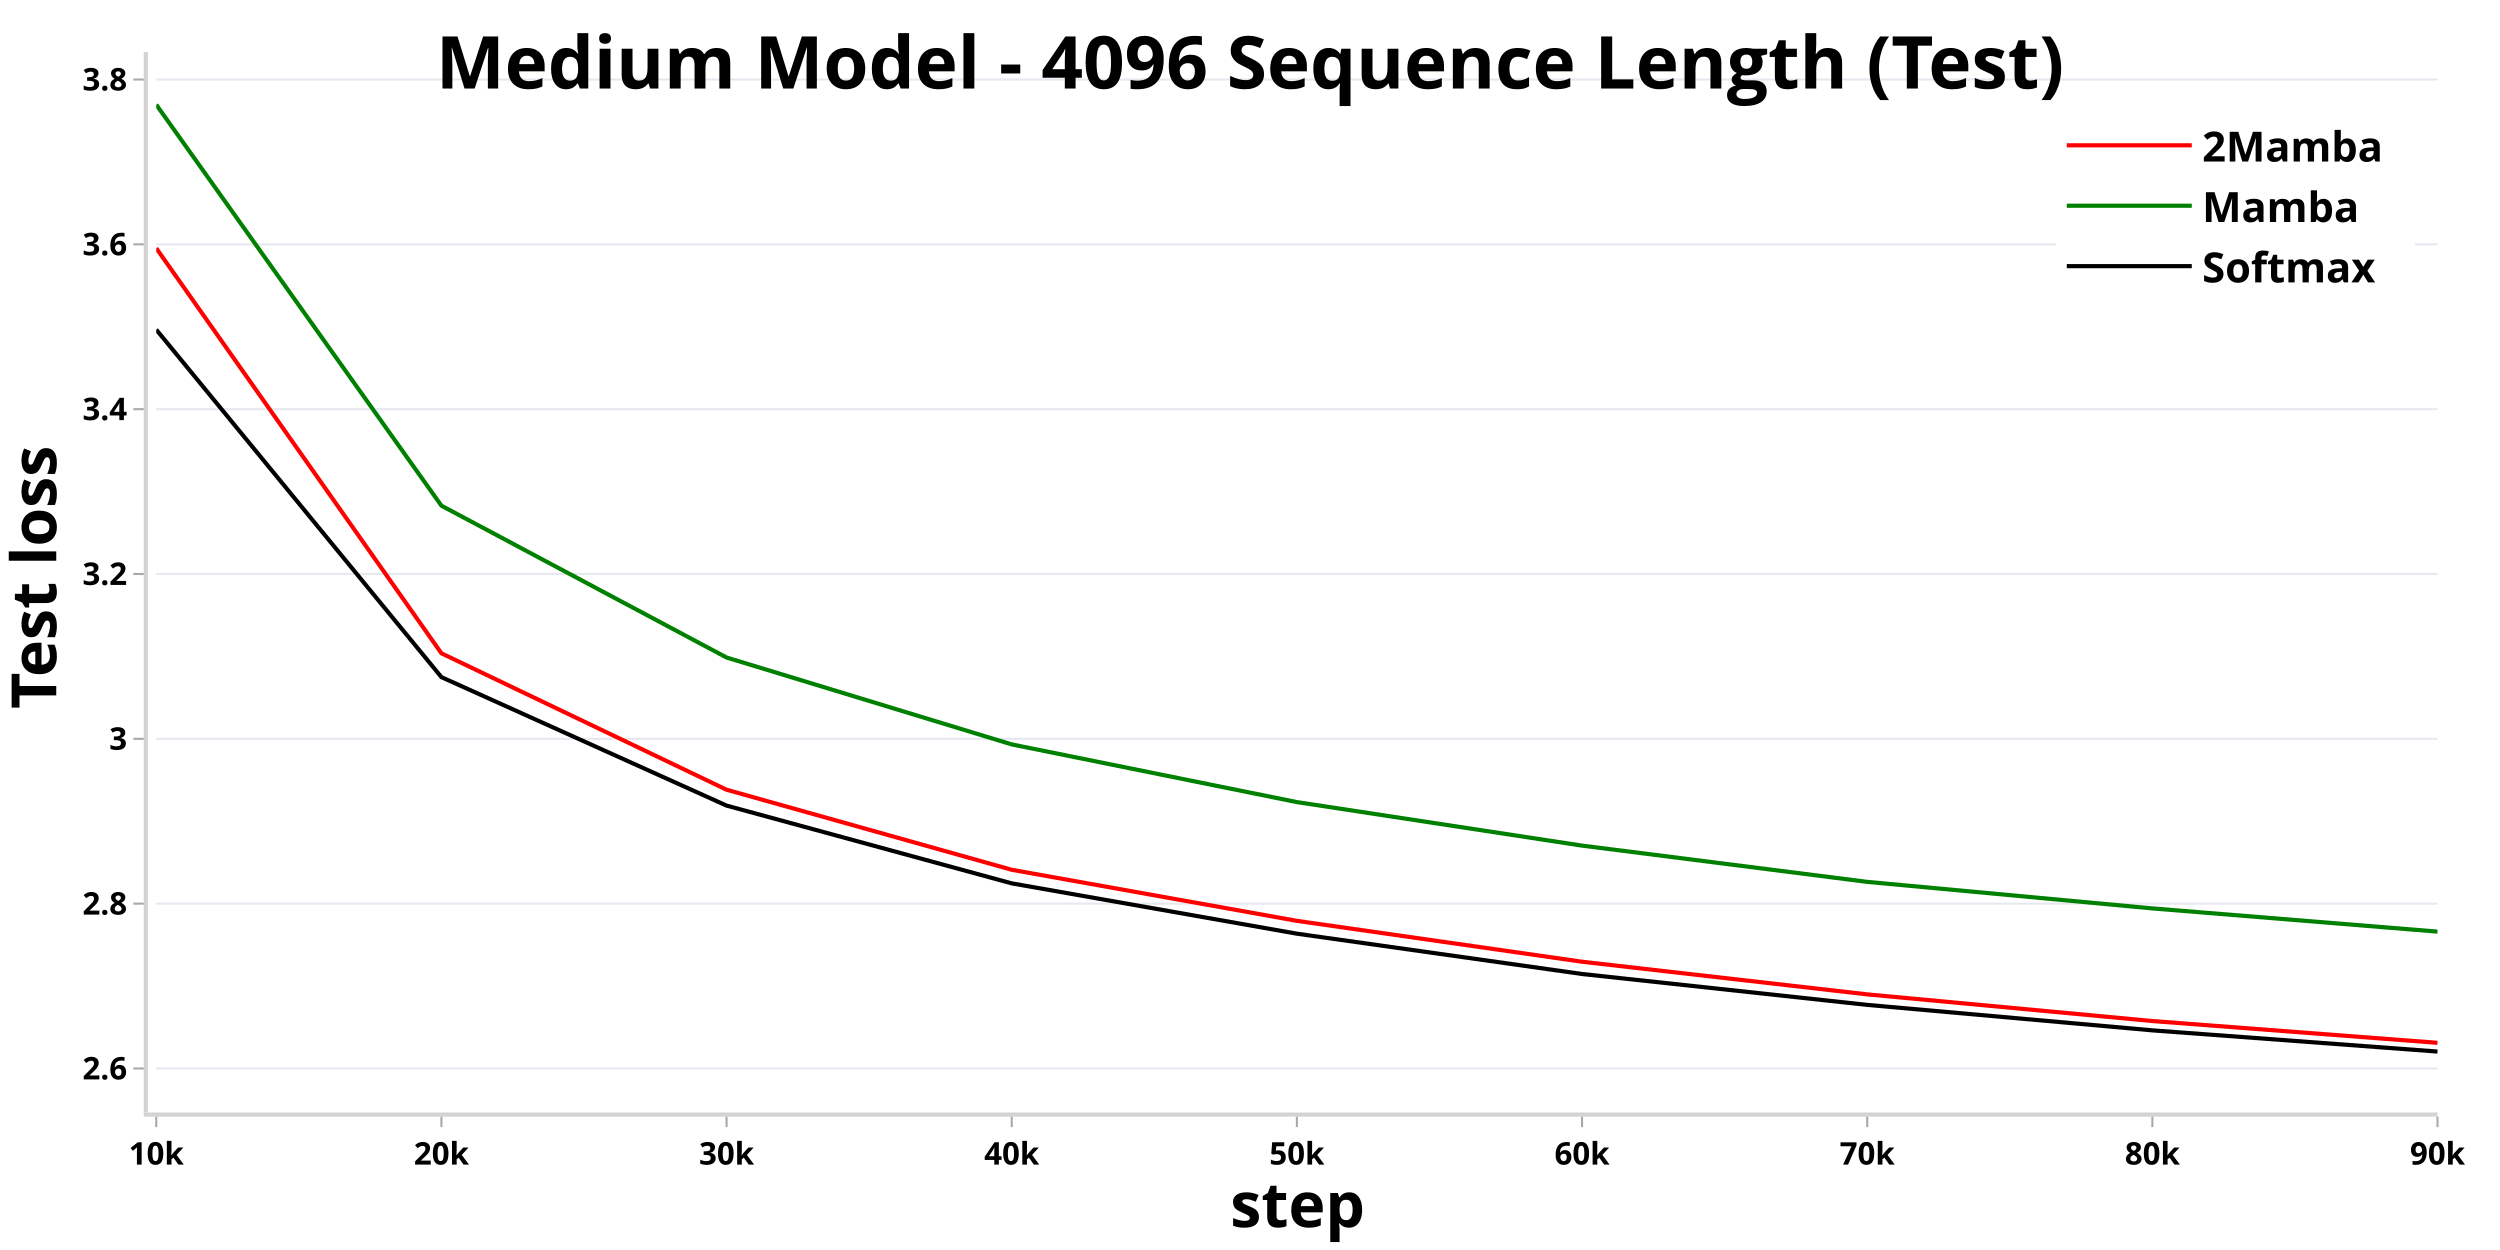
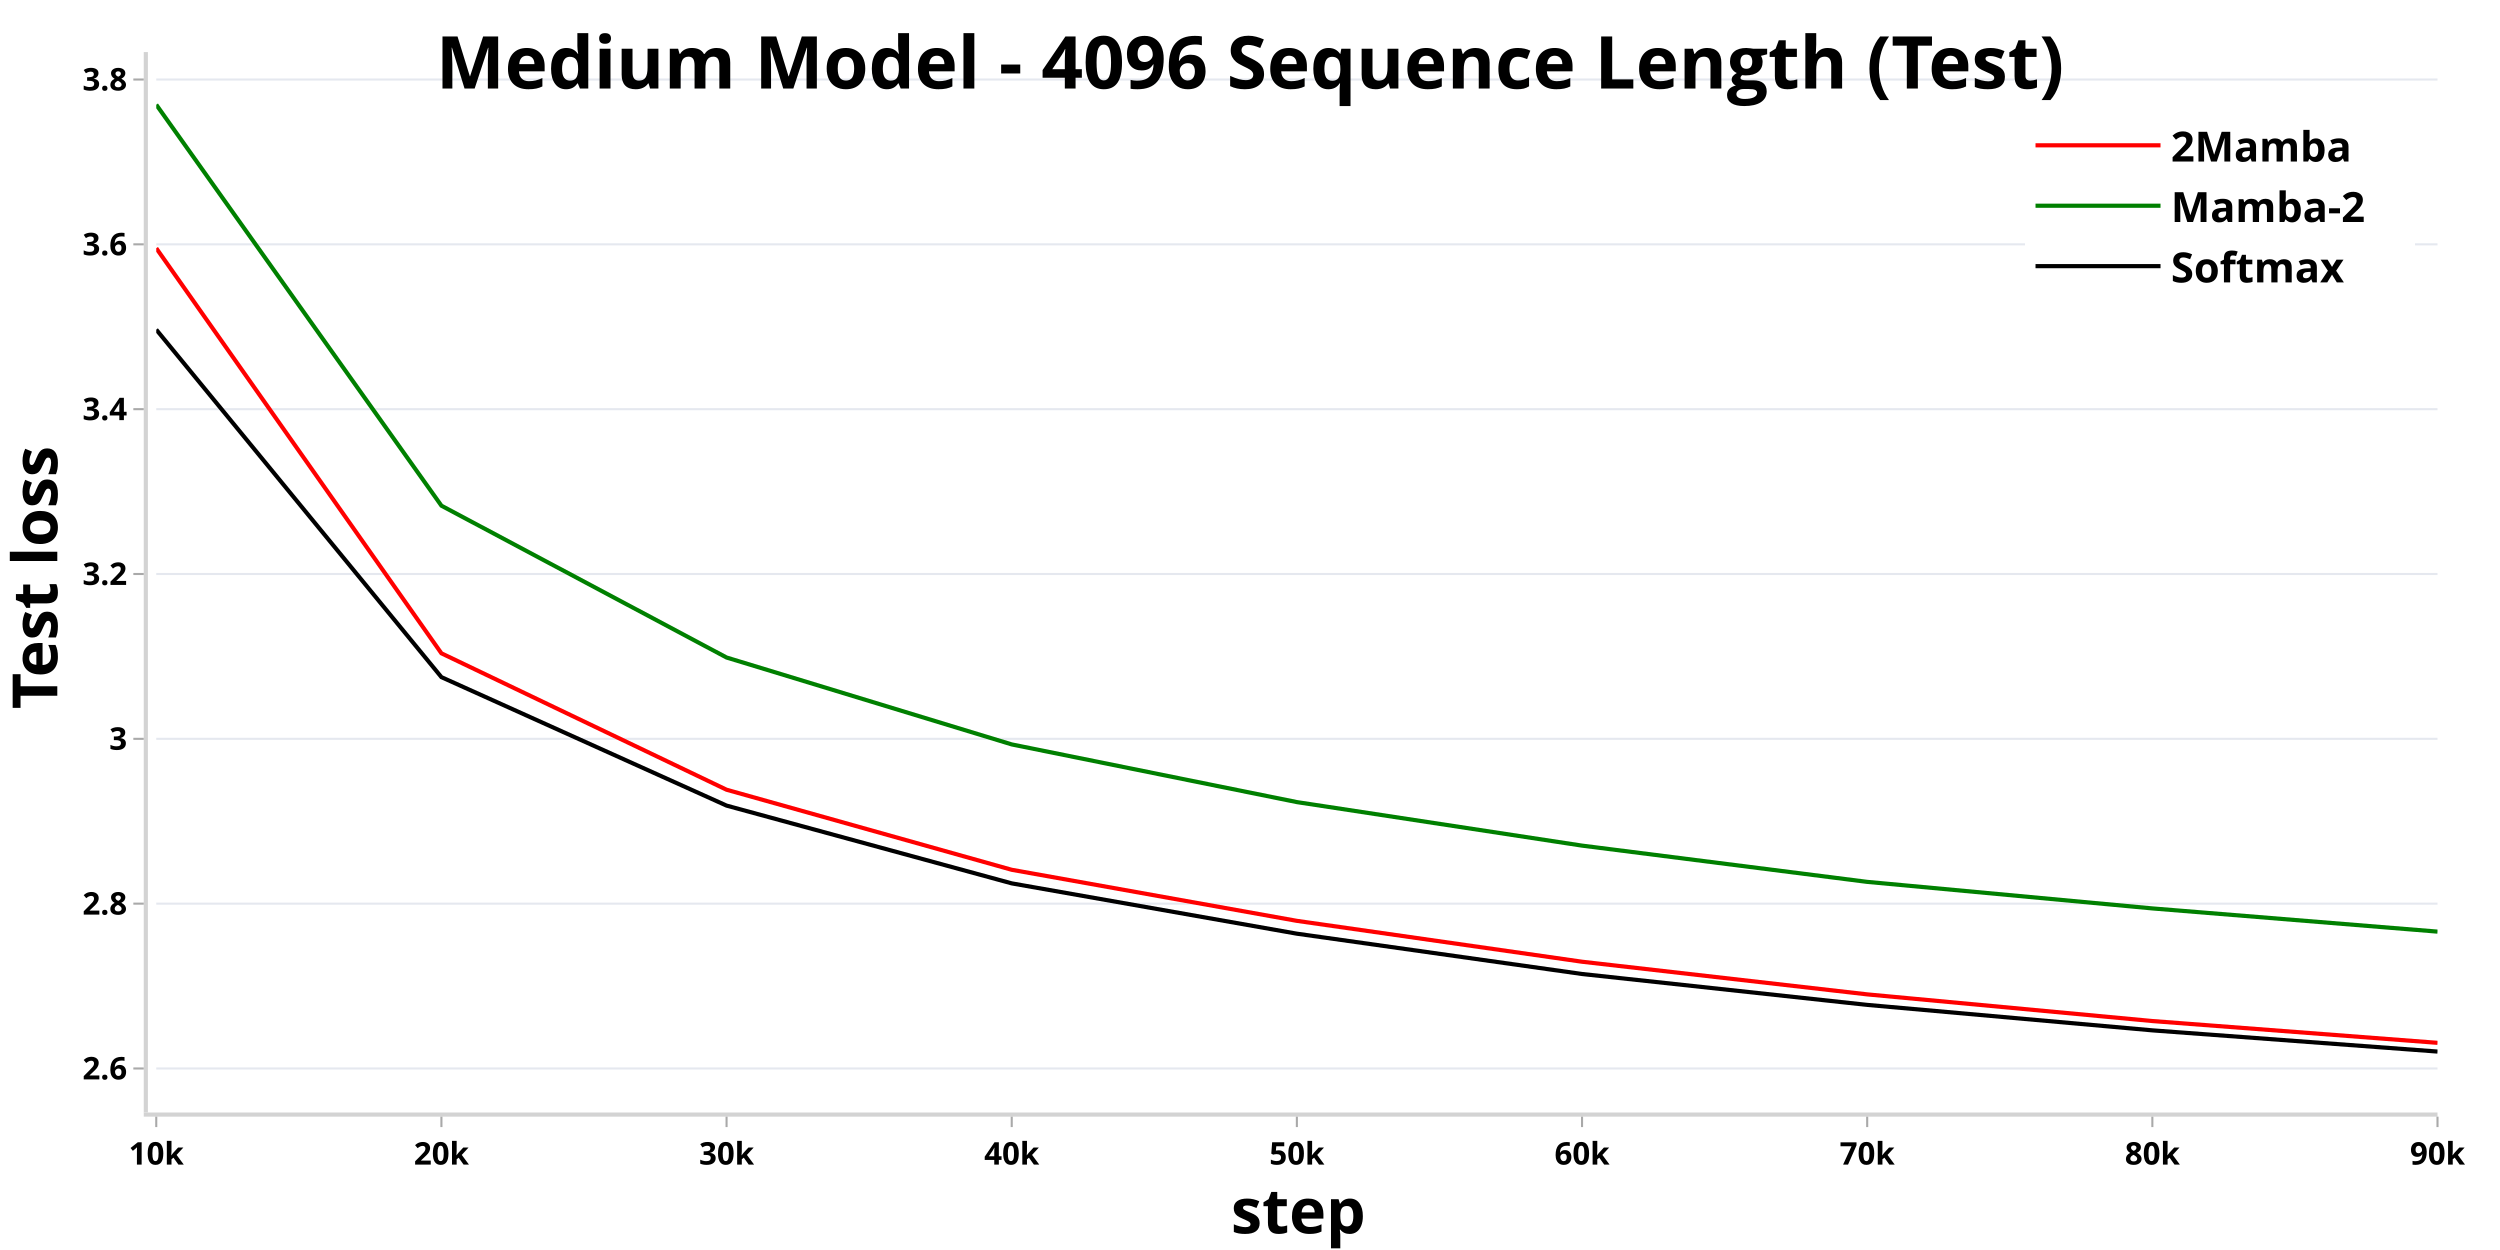
<svg xmlns="http://www.w3.org/2000/svg" class="main-svg" width="1200" height="600" style="" viewBox="0 0 1200 600">
  <rect x="0" y="0" width="1200" height="600" style="fill: rgb(255, 255, 255); fill-opacity: 1;" />
-   <defs id="defs-fdb8d6">
+   <defs id="defs-1dc729">
    <g class="clips">
-       <clipPath id="clipfdb8d6xyplot" class="plotclip">
+       <clipPath id="clip1dc729xyplot" class="plotclip">
        <rect width="1095" height="505" />
      </clipPath>
-       <clipPath class="axesclip" id="clipfdb8d6x">
+       <clipPath class="axesclip" id="clip1dc729x">
        <rect x="75" y="0" width="1095" height="600" />
      </clipPath>
-       <clipPath class="axesclip" id="clipfdb8d6y">
+       <clipPath class="axesclip" id="clip1dc729y">
        <rect x="0" y="25" width="1200" height="505" />
      </clipPath>
-       <clipPath class="axesclip" id="clipfdb8d6xy">
+       <clipPath class="axesclip" id="clip1dc729xy">
        <rect x="75" y="25" width="1095" height="505" />
      </clipPath>
    </g>
    <g class="gradients" />
    <g class="patterns" />
  </defs>
  <g class="bglayer" />
  <g class="layer-below">
    <g class="imagelayer" />
    <g class="shapelayer" />
  </g>
  <g class="cartesianlayer">
    <g class="subplot xy">
      <g class="layer-subplot">
        <g class="shapelayer" />
        <g class="imagelayer" />
      </g>
      <g class="minor-gridlayer">
        <g class="x" />
        <g class="y" />
      </g>
      <g class="gridlayer">
        <g class="x" />
        <g class="y">
          <path class="ygrid crisp" transform="translate(0,512.87)" d="M75,0h1095" style="stroke: rgb(229, 232, 239); stroke-opacity: 1; stroke-width: 1px;" />
          <path class="ygrid crisp" transform="translate(0,433.75)" d="M75,0h1095" style="stroke: rgb(229, 232, 239); stroke-opacity: 1; stroke-width: 1px;" />
          <path class="ygrid crisp" transform="translate(0,354.64)" d="M75,0h1095" style="stroke: rgb(229, 232, 239); stroke-opacity: 1; stroke-width: 1px;" />
          <path class="ygrid crisp" transform="translate(0,275.52)" d="M75,0h1095" style="stroke: rgb(229, 232, 239); stroke-opacity: 1; stroke-width: 1px;" />
          <path class="ygrid crisp" transform="translate(0,196.4)" d="M75,0h1095" style="stroke: rgb(229, 232, 239); stroke-opacity: 1; stroke-width: 1px;" />
          <path class="ygrid crisp" transform="translate(0,117.28)" d="M75,0h1095" style="stroke: rgb(229, 232, 239); stroke-opacity: 1; stroke-width: 1px;" />
          <path class="ygrid crisp" transform="translate(0,38.17)" d="M75,0h1095" style="stroke: rgb(229, 232, 239); stroke-opacity: 1; stroke-width: 1px;" />
        </g>
      </g>
      <g class="zerolinelayer" />
      <g class="layer-between">
        <g class="shapelayer" />
        <g class="imagelayer" />
      </g>
      <path class="xlines-below" />
      <path class="ylines-below" />
      <g class="overlines-below" />
      <g class="xaxislayer-below" />
      <g class="yaxislayer-below" />
      <g class="overaxes-below" />
      <g class="overplot">
-         <g class="xy" transform="translate(75,25)" clip-path="url(#clipfdb8d6xyplot)">
+         <g class="xy" transform="translate(75,25)" clip-path="url(#clip1dc729xyplot)">
          <g class="scatterlayer mlayer">
-             <g class="trace scatter trace184105" style="stroke-miterlimit: 2; opacity: 1;">
+             <g class="trace scatter trace99d380" style="stroke-miterlimit: 2; opacity: 1;">
              <g class="fills" />
              <g class="errorbars" />
              <g class="lines">
                <path class="js-line" d="M0,94.13L136.88,288.59L273.75,354.07L410.63,392.5L547.5,417.01L684.38,436.63L821.25,452.3L958.13,465.1L1095,475.56" style="vector-effect: none; fill: none; stroke: rgb(255, 0, 0); stroke-opacity: 1; stroke-width: 2px; opacity: 1;" />
              </g>
              <g class="points" />
              <g class="text" />
            </g>
-             <g class="trace scatter tracedadac2" style="stroke-miterlimit: 2; opacity: 1;">
+             <g class="trace scatter traceaa55dd" style="stroke-miterlimit: 2; opacity: 1;">
              <g class="fills" />
              <g class="errorbars" />
              <g class="lines">
                <path class="js-line" d="M0,25.25L136.88,217.73L273.75,290.61L410.63,332.32L547.5,360.01L684.38,380.9L821.25,398.3L958.13,411.04L1095,422.18" style="vector-effect: none; fill: none; stroke: rgb(0, 128, 0); stroke-opacity: 1; stroke-width: 2px; opacity: 1;" />
              </g>
              <g class="points" />
              <g class="text" />
            </g>
-             <g class="trace scatter trace355a99" style="stroke-miterlimit: 2; opacity: 1;">
+             <g class="trace scatter traceb2c6d4" style="stroke-miterlimit: 2; opacity: 1;">
              <g class="fills" />
              <g class="errorbars" />
              <g class="lines">
                <path class="js-line" d="M0,133.22L136.88,300.03L273.75,361.69L410.63,399.02L547.5,423.17L684.38,442.52L821.25,457.35L958.13,469.57L1095,479.75" style="vector-effect: none; fill: none; stroke: rgb(0, 0, 0); stroke-opacity: 1; stroke-width: 2px; opacity: 1;" />
              </g>
              <g class="points" />
              <g class="text" />
            </g>
          </g>
        </g>
      </g>
      <g class="zerolinelayer-above" />
      <path class="xlines-above crisp" d="M69,535H1170" style="fill: none; stroke-width: 2px; stroke: rgb(211, 211, 211); stroke-opacity: 1;" />
      <path class="ylines-above crisp" d="M70,25V534" style="fill: none; stroke-width: 2px; stroke: rgb(211, 211, 211); stroke-opacity: 1;" />
      <g class="overlines-above" />
      <g class="xaxislayer-above">
        <path class="xtick ticks crisp" d="M0,536v5" transform="translate(75,0)" style="stroke: rgb(169, 169, 169); stroke-opacity: 1; stroke-width: 1px;" />
        <path class="xtick ticks crisp" d="M0,536v5" transform="translate(211.88,0)" style="stroke: rgb(169, 169, 169); stroke-opacity: 1; stroke-width: 1px;" />
        <path class="xtick ticks crisp" d="M0,536v5" transform="translate(348.75,0)" style="stroke: rgb(169, 169, 169); stroke-opacity: 1; stroke-width: 1px;" />
        <path class="xtick ticks crisp" d="M0,536v5" transform="translate(485.63,0)" style="stroke: rgb(169, 169, 169); stroke-opacity: 1; stroke-width: 1px;" />
        <path class="xtick ticks crisp" d="M0,536v5" transform="translate(622.5,0)" style="stroke: rgb(169, 169, 169); stroke-opacity: 1; stroke-width: 1px;" />
        <path class="xtick ticks crisp" d="M0,536v5" transform="translate(759.38,0)" style="stroke: rgb(169, 169, 169); stroke-opacity: 1; stroke-width: 1px;" />
        <path class="xtick ticks crisp" d="M0,536v5" transform="translate(896.25,0)" style="stroke: rgb(169, 169, 169); stroke-opacity: 1; stroke-width: 1px;" />
        <path class="xtick ticks crisp" d="M0,536v5" transform="translate(1033.13,0)" style="stroke: rgb(169, 169, 169); stroke-opacity: 1; stroke-width: 1px;" />
        <path class="xtick ticks crisp" d="M0,536v5" transform="translate(1170,0)" style="stroke: rgb(169, 169, 169); stroke-opacity: 1; stroke-width: 1px;" />
        <g class="xtick">
          <text text-anchor="middle" x="0" y="559" transform="translate(75,0)" style="font-family: 'Open Sans', verdana, arial, sans-serif; font-size: 15px; fill: rgb(0, 0, 0); fill-opacity: 1; font-weight: bold; white-space: pre;">10k</text>
        </g>
        <g class="xtick">
          <text text-anchor="middle" x="0" y="559" style="font-family: 'Open Sans', verdana, arial, sans-serif; font-size: 15px; fill: rgb(0, 0, 0); fill-opacity: 1; font-weight: bold; white-space: pre;" transform="translate(211.88,0)">20k</text>
        </g>
        <g class="xtick">
          <text text-anchor="middle" x="0" y="559" style="font-family: 'Open Sans', verdana, arial, sans-serif; font-size: 15px; fill: rgb(0, 0, 0); fill-opacity: 1; font-weight: bold; white-space: pre;" transform="translate(348.75,0)">30k</text>
        </g>
        <g class="xtick">
          <text text-anchor="middle" x="0" y="559" style="font-family: 'Open Sans', verdana, arial, sans-serif; font-size: 15px; fill: rgb(0, 0, 0); fill-opacity: 1; font-weight: bold; white-space: pre;" transform="translate(485.63,0)">40k</text>
        </g>
        <g class="xtick">
          <text text-anchor="middle" x="0" y="559" style="font-family: 'Open Sans', verdana, arial, sans-serif; font-size: 15px; fill: rgb(0, 0, 0); fill-opacity: 1; font-weight: bold; white-space: pre;" transform="translate(622.5,0)">50k</text>
        </g>
        <g class="xtick">
          <text text-anchor="middle" x="0" y="559" style="font-family: 'Open Sans', verdana, arial, sans-serif; font-size: 15px; fill: rgb(0, 0, 0); fill-opacity: 1; font-weight: bold; white-space: pre;" transform="translate(759.38,0)">60k</text>
        </g>
        <g class="xtick">
          <text text-anchor="middle" x="0" y="559" style="font-family: 'Open Sans', verdana, arial, sans-serif; font-size: 15px; fill: rgb(0, 0, 0); fill-opacity: 1; font-weight: bold; white-space: pre;" transform="translate(896.25,0)">70k</text>
        </g>
        <g class="xtick">
          <text text-anchor="middle" x="0" y="559" style="font-family: 'Open Sans', verdana, arial, sans-serif; font-size: 15px; fill: rgb(0, 0, 0); fill-opacity: 1; font-weight: bold; white-space: pre;" transform="translate(1033.13,0)">80k</text>
        </g>
        <g class="xtick">
          <text text-anchor="middle" x="0" y="559" style="font-family: 'Open Sans', verdana, arial, sans-serif; font-size: 15px; fill: rgb(0, 0, 0); fill-opacity: 1; font-weight: bold; white-space: pre;" transform="translate(1170,0)">90k</text>
        </g>
      </g>
      <g class="yaxislayer-above">
        <path class="ytick ticks crisp" d="M69,0h-5" transform="translate(0,512.87)" style="stroke: rgb(169, 169, 169); stroke-opacity: 1; stroke-width: 1px;" />
        <path class="ytick ticks crisp" d="M69,0h-5" transform="translate(0,433.75)" style="stroke: rgb(169, 169, 169); stroke-opacity: 1; stroke-width: 1px;" />
        <path class="ytick ticks crisp" d="M69,0h-5" transform="translate(0,354.64)" style="stroke: rgb(169, 169, 169); stroke-opacity: 1; stroke-width: 1px;" />
        <path class="ytick ticks crisp" d="M69,0h-5" transform="translate(0,275.52)" style="stroke: rgb(169, 169, 169); stroke-opacity: 1; stroke-width: 1px;" />
        <path class="ytick ticks crisp" d="M69,0h-5" transform="translate(0,196.4)" style="stroke: rgb(169, 169, 169); stroke-opacity: 1; stroke-width: 1px;" />
        <path class="ytick ticks crisp" d="M69,0h-5" transform="translate(0,117.28)" style="stroke: rgb(169, 169, 169); stroke-opacity: 1; stroke-width: 1px;" />
        <path class="ytick ticks crisp" d="M69,0h-5" transform="translate(0,38.17)" style="stroke: rgb(169, 169, 169); stroke-opacity: 1; stroke-width: 1px;" />
        <g class="ytick">
          <text text-anchor="end" x="61" y="5.25" transform="translate(0,512.87)" style="font-family: 'Open Sans', verdana, arial, sans-serif; font-size: 15px; fill: rgb(0, 0, 0); fill-opacity: 1; font-weight: bold; white-space: pre;">2.6</text>
        </g>
        <g class="ytick">
          <text text-anchor="end" x="61" y="5.25" style="font-family: 'Open Sans', verdana, arial, sans-serif; font-size: 15px; fill: rgb(0, 0, 0); fill-opacity: 1; font-weight: bold; white-space: pre;" transform="translate(0,433.75)">2.8</text>
        </g>
        <g class="ytick">
          <text text-anchor="end" x="61" y="5.25" style="font-family: 'Open Sans', verdana, arial, sans-serif; font-size: 15px; fill: rgb(0, 0, 0); fill-opacity: 1; font-weight: bold; white-space: pre;" transform="translate(0,354.64)">3</text>
        </g>
        <g class="ytick">
          <text text-anchor="end" x="61" y="5.25" style="font-family: 'Open Sans', verdana, arial, sans-serif; font-size: 15px; fill: rgb(0, 0, 0); fill-opacity: 1; font-weight: bold; white-space: pre;" transform="translate(0,275.52)">3.2</text>
        </g>
        <g class="ytick">
          <text text-anchor="end" x="61" y="5.25" style="font-family: 'Open Sans', verdana, arial, sans-serif; font-size: 15px; fill: rgb(0, 0, 0); fill-opacity: 1; font-weight: bold; white-space: pre;" transform="translate(0,196.4)">3.4</text>
        </g>
        <g class="ytick">
          <text text-anchor="end" x="61" y="5.25" style="font-family: 'Open Sans', verdana, arial, sans-serif; font-size: 15px; fill: rgb(0, 0, 0); fill-opacity: 1; font-weight: bold; white-space: pre;" transform="translate(0,117.28)">3.6</text>
        </g>
        <g class="ytick">
          <text text-anchor="end" x="61" y="5.25" style="font-family: 'Open Sans', verdana, arial, sans-serif; font-size: 15px; fill: rgb(0, 0, 0); fill-opacity: 1; font-weight: bold; white-space: pre;" transform="translate(0,38.17)">3.8</text>
        </g>
      </g>
      <g class="overaxes-above" />
    </g>
  </g>
  <g class="polarlayer" />
  <g class="smithlayer" />
  <g class="ternarylayer" />
  <g class="geolayer" />
  <g class="funnelarealayer" />
  <g class="pielayer" />
  <g class="iciclelayer" />
  <g class="treemaplayer" />
  <g class="sunburstlayer" />
  <g class="glimages" />
-   <defs id="topdefs-fdb8d6">
+   <defs id="topdefs-1dc729">
    <g class="clips" />
-     <clipPath id="legendfdb8d6">
-       <rect width="172" height="97" x="0" y="0" />
+     <clipPath id="legend1dc729">
+       <rect width="187" height="97" x="0" y="0" />
    </clipPath>
  </defs>
  <g class="layer-above">
    <g class="imagelayer" />
    <g class="shapelayer" />
  </g>
  <g class="infolayer">
-     <g class="legend" pointer-events="all" transform="translate(987.05,50.25)">
-       <rect class="bg" shape-rendering="crispEdges" style="stroke: rgb(68, 68, 68); stroke-opacity: 1; fill: rgb(255, 255, 255); fill-opacity: 1; stroke-width: 0px;" width="172" height="97" x="0" y="0" />
-       <g class="scrollbox" transform="" clip-path="url(#legendfdb8d6)">
+     <g class="legend" pointer-events="all" transform="translate(972.05,50.25)">
+       <rect class="bg" shape-rendering="crispEdges" style="stroke: rgb(68, 68, 68); stroke-opacity: 1; fill: rgb(255, 255, 255); fill-opacity: 1; stroke-width: 0px;" width="187" height="97" x="0" y="0" />
+       <g class="scrollbox" transform="" clip-path="url(#legend1dc729)">
        <g class="groups">
          <g class="traces" transform="translate(0,19.5)" style="opacity: 1;">
-             <text class="legendtext" text-anchor="start" x="70" y="7.8" style="font-family: 'Open Sans', verdana, arial, sans-serif; font-size: 20px; fill: rgb(0, 0, 0); fill-opacity: 1; font-weight: bold; white-space: pre;">2Mamba   </text>
+             <text class="legendtext" text-anchor="start" x="70" y="7.8" style="font-family: 'Open Sans', verdana, arial, sans-serif; font-size: 20px; fill: rgb(0, 0, 0); fill-opacity: 1; font-weight: bold; white-space: pre;">2Mamba </text>
            <g class="layers" style="opacity: 1;">
              <g class="legendfill" />
              <g class="legendlines">
                <path class="js-line" d="M5,0h60" style="fill: none; stroke: rgb(255, 0, 0); stroke-opacity: 1; stroke-width: 2px;" />
              </g>
              <g class="legendsymbols">
                <g class="legendpoints" />
              </g>
            </g>
-             <rect class="legendtoggle" x="0" y="-14.5" width="166.703" height="29" style="fill: rgb(0, 0, 0); fill-opacity: 0;" />
+             <rect class="legendtoggle" x="0" y="-14.5" width="181.484" height="29" style="fill: rgb(0, 0, 0); fill-opacity: 0;" />
          </g>
          <g class="traces" transform="translate(0,48.5)" style="opacity: 1;">
-             <text class="legendtext" text-anchor="start" x="70" y="7.8" style="font-family: 'Open Sans', verdana, arial, sans-serif; font-size: 20px; fill: rgb(0, 0, 0); fill-opacity: 1; font-weight: bold; white-space: pre;">Mamba  </text>
+             <text class="legendtext" text-anchor="start" x="70" y="7.8" style="font-family: 'Open Sans', verdana, arial, sans-serif; font-size: 20px; fill: rgb(0, 0, 0); fill-opacity: 1; font-weight: bold; white-space: pre;">Mamba-2 </text>
            <g class="layers" style="opacity: 1;">
              <g class="legendfill" />
              <g class="legendlines">
                <path class="js-line" d="M5,0h60" style="fill: none; stroke: rgb(0, 128, 0); stroke-opacity: 1; stroke-width: 2px;" />
              </g>
              <g class="legendsymbols">
                <g class="legendpoints" />
              </g>
            </g>
-             <rect class="legendtoggle" x="0" y="-14.5" width="166.703" height="29" style="fill: rgb(0, 0, 0); fill-opacity: 0;" />
+             <rect class="legendtoggle" x="0" y="-14.5" width="181.484" height="29" style="fill: rgb(0, 0, 0); fill-opacity: 0;" />
          </g>
          <g class="traces" transform="translate(0,77.5)" style="opacity: 1;">
-             <text class="legendtext" text-anchor="start" x="70" y="7.8" style="font-family: 'Open Sans', verdana, arial, sans-serif; font-size: 20px; fill: rgb(0, 0, 0); fill-opacity: 1; font-weight: bold; white-space: pre;">Softmax   </text>
+             <text class="legendtext" text-anchor="start" x="70" y="7.8" style="font-family: 'Open Sans', verdana, arial, sans-serif; font-size: 20px; fill: rgb(0, 0, 0); fill-opacity: 1; font-weight: bold; white-space: pre;">Softmax </text>
            <g class="layers" style="opacity: 1;">
              <g class="legendfill" />
              <g class="legendlines">
                <path class="js-line" d="M5,0h60" style="fill: none; stroke: rgb(0, 0, 0); stroke-opacity: 1; stroke-width: 2px;" />
              </g>
              <g class="legendsymbols">
                <g class="legendpoints" />
              </g>
            </g>
-             <rect class="legendtoggle" x="0" y="-14.5" width="166.703" height="29" style="fill: rgb(0, 0, 0); fill-opacity: 0;" />
+             <rect class="legendtoggle" x="0" y="-14.5" width="181.484" height="29" style="fill: rgb(0, 0, 0); fill-opacity: 0;" />
          </g>
        </g>
      </g>
      <rect class="scrollbar" rx="20" ry="3" width="0" height="0" style="fill: rgb(128, 139, 164); fill-opacity: 1;" x="0" y="0" />
    </g>
    <g class="g-gtitle">
      <text class="gtitle" x="600" y="18" text-anchor="middle" dy="0.7em" style="opacity: 1; font-family: 'Open Sans', verdana, arial, sans-serif; font-size: 35px; fill: rgb(0, 0, 0); fill-opacity: 1; font-weight: bold; white-space: pre;">Medium Model - 4096 Sequence Length (Test)</text>
    </g>
    <g class="g-xtitle" />
    <g class="g-ytitle" />
    <g class="annotation" data-index="0" style="opacity: 1;">
-       <g class="annotation-text-g" transform="rotate(0,622.5,578.5)">
-         <g class="cursor-pointer" transform="translate(590,560)">
-           <rect class="bg" x="0.5" y="0.5" width="65" height="36" style="stroke-width: 1px; stroke: rgb(0, 0, 0); stroke-opacity: 0; fill: rgb(0, 0, 0); fill-opacity: 0;" />
-           <text class="annotation-text" text-anchor="middle" x="32.844" y="29" style="font-family: 'Open Sans', verdana, arial, sans-serif; font-size: 30px; fill: rgb(0, 0, 0); fill-opacity: 1; font-weight: bold; white-space: pre;">step</text>
+       <g class="annotation-text-g" transform="rotate(0,622.5,580)">
+         <g class="cursor-pointer" transform="translate(585,560)">
+           <rect class="bg" x="0.5" y="0.5" width="75" height="39" style="stroke-width: 1px; stroke: rgb(0, 0, 0); stroke-opacity: 0; fill: rgb(0, 0, 0); fill-opacity: 0;" />
+           <text class="annotation-text" text-anchor="middle" x="38.188" y="32" style="font-family: 'Open Sans', verdana, arial, sans-serif; font-size: 30px; fill: rgb(0, 0, 0); fill-opacity: 1; font-weight: bold; white-space: pre;">step</text>
        </g>
      </g>
    </g>
    <g class="annotation" data-index="1" style="opacity: 1;">
-       <g class="annotation-text-g" transform="rotate(-90,16.5,277.5)">
-         <g class="cursor-pointer" transform="translate(-49,259)">
-           <rect class="bg" x="0.5" y="0.5" width="131" height="36" style="stroke-width: 1px; stroke: rgb(0, 0, 0); stroke-opacity: 0; fill: rgb(0, 0, 0); fill-opacity: 0;" />
-           <text class="annotation-text" text-anchor="middle" x="65.914" y="29" style="font-family: 'Open Sans', verdana, arial, sans-serif; font-size: 30px; fill: rgb(0, 0, 0); fill-opacity: 1; font-weight: bold; white-space: pre;">Test loss</text>
+       <g class="annotation-text-g" transform="rotate(-90,15,277.5)">
+         <g class="cursor-pointer" transform="translate(-61,258)">
+           <rect class="bg" x="0.5" y="0.5" width="152" height="39" style="stroke-width: 1px; stroke: rgb(0, 0, 0); stroke-opacity: 0; fill: rgb(0, 0, 0); fill-opacity: 0;" />
+           <text class="annotation-text" text-anchor="middle" x="76.273" y="32" style="font-family: 'Open Sans', verdana, arial, sans-serif; font-size: 30px; fill: rgb(0, 0, 0); fill-opacity: 1; font-weight: bold; white-space: pre;">Test loss</text>
        </g>
      </g>
    </g>
  </g>
</svg>
